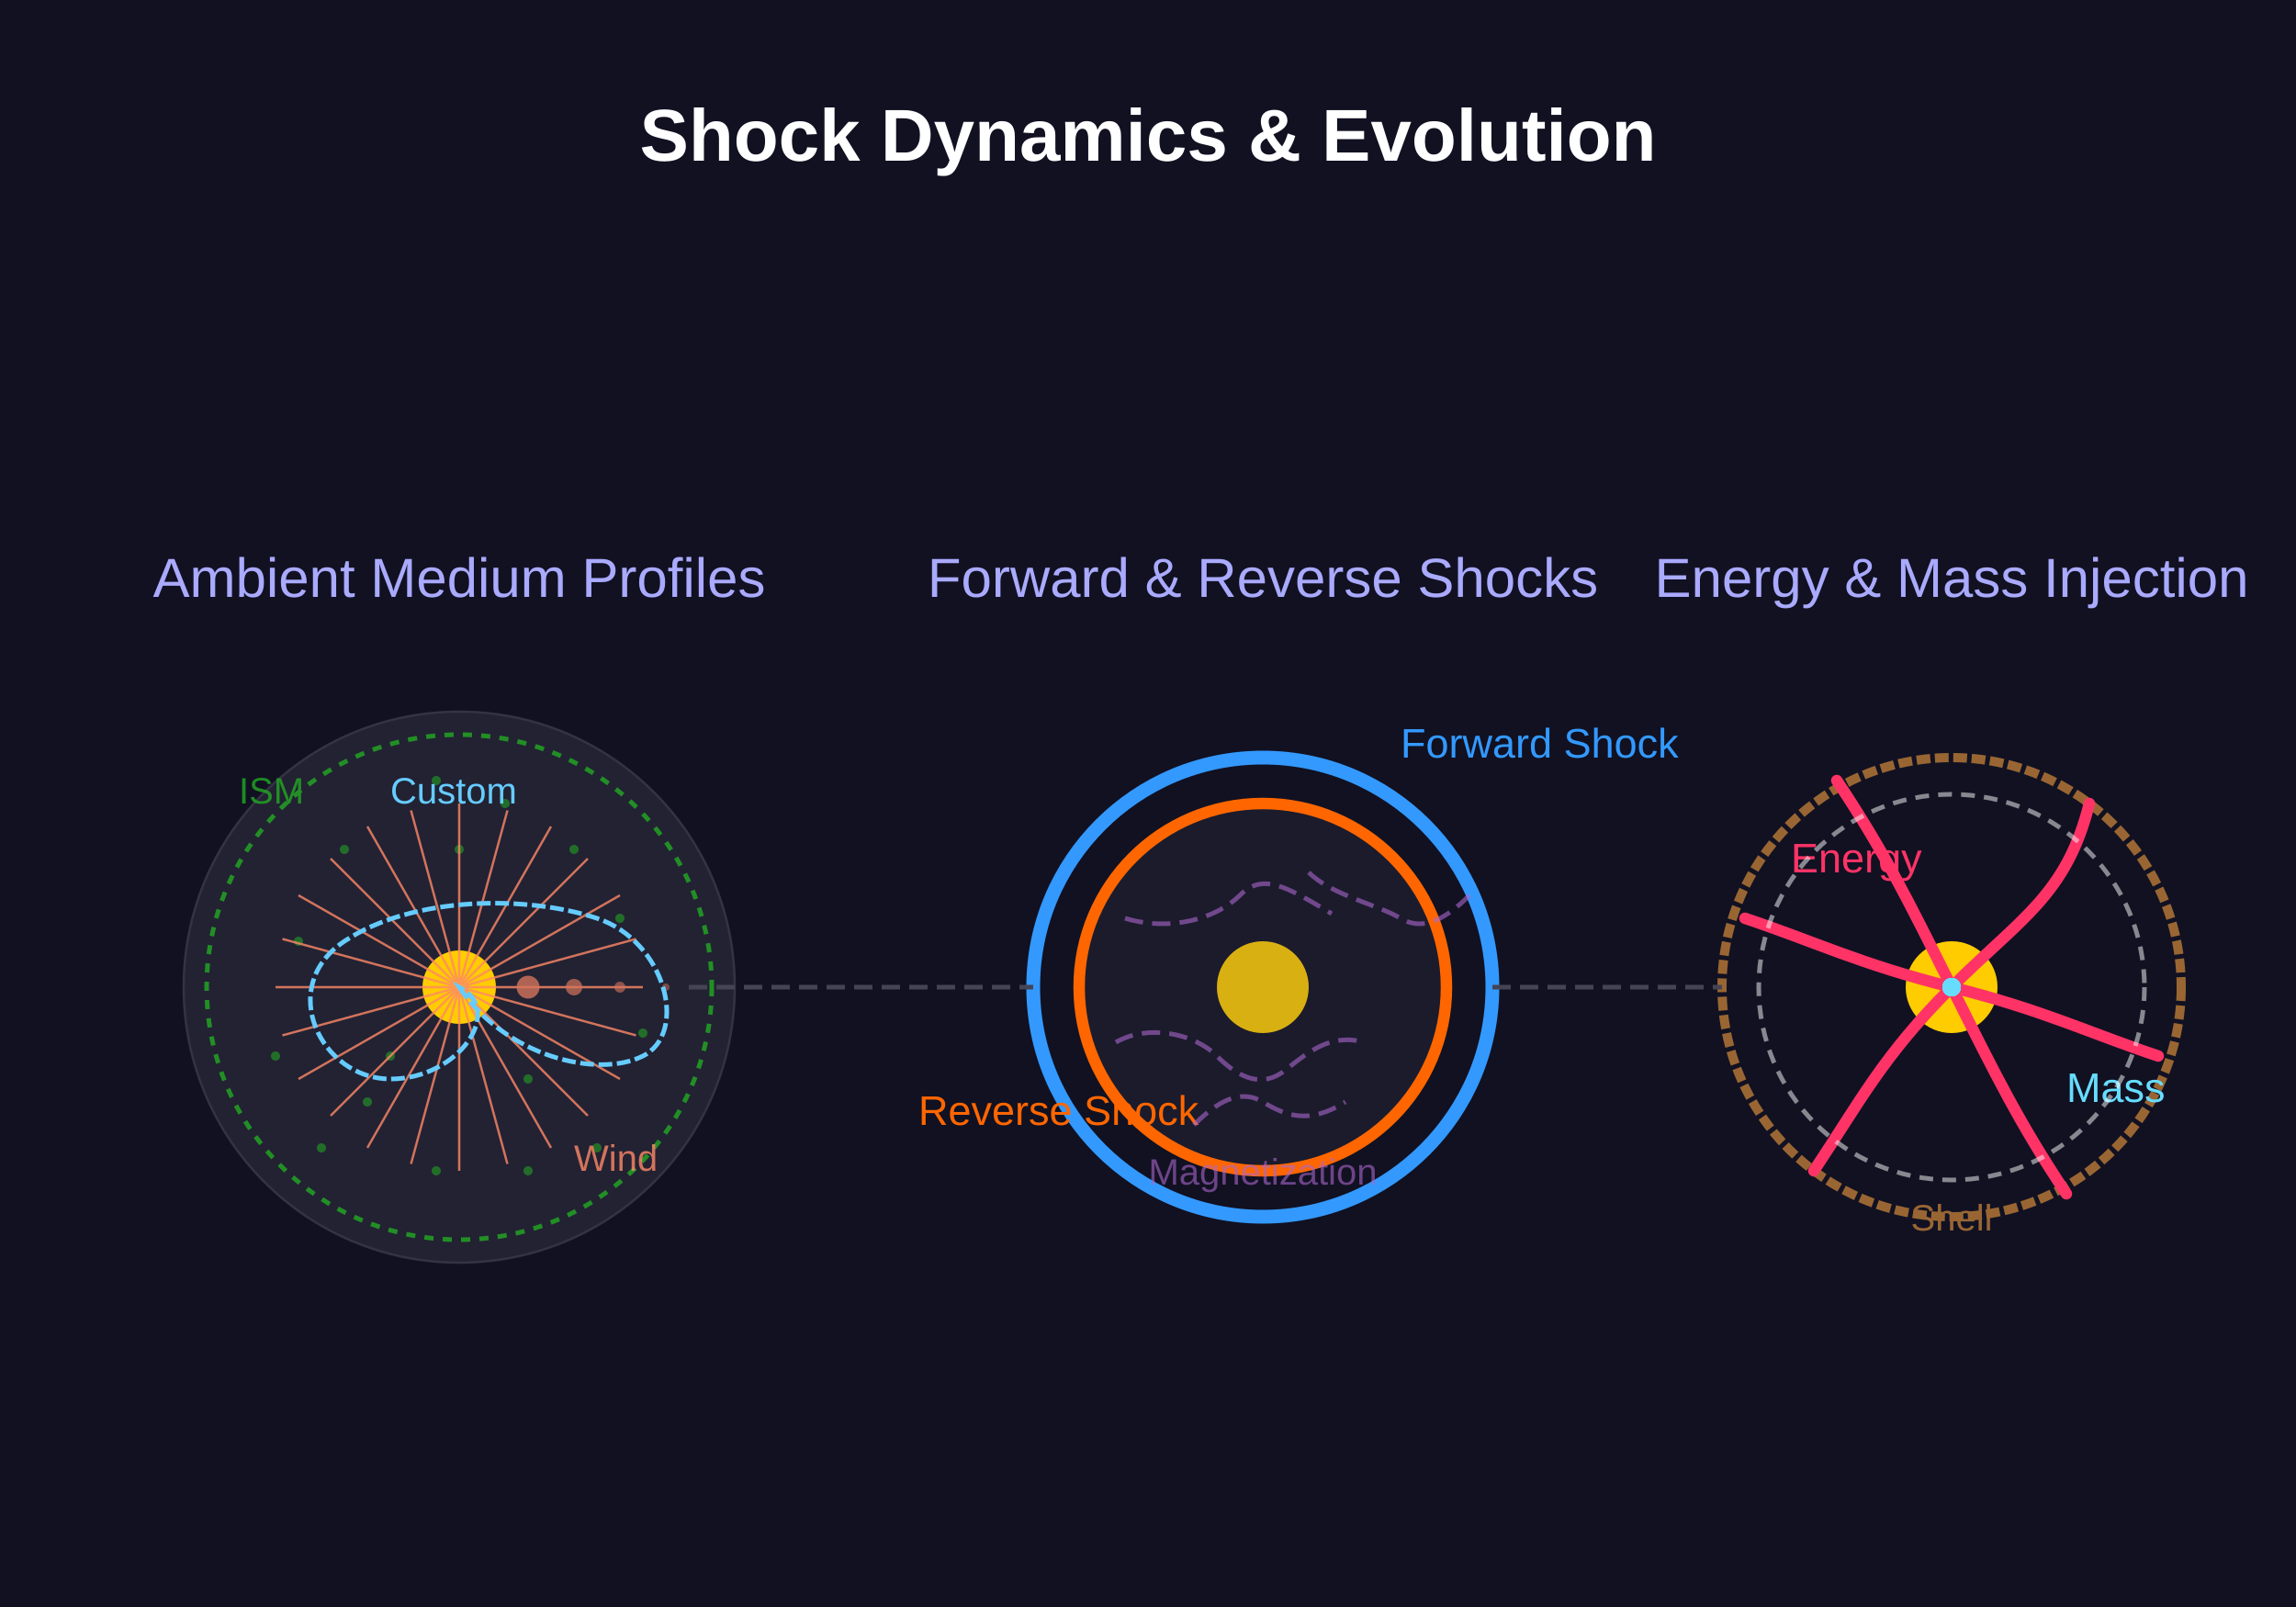
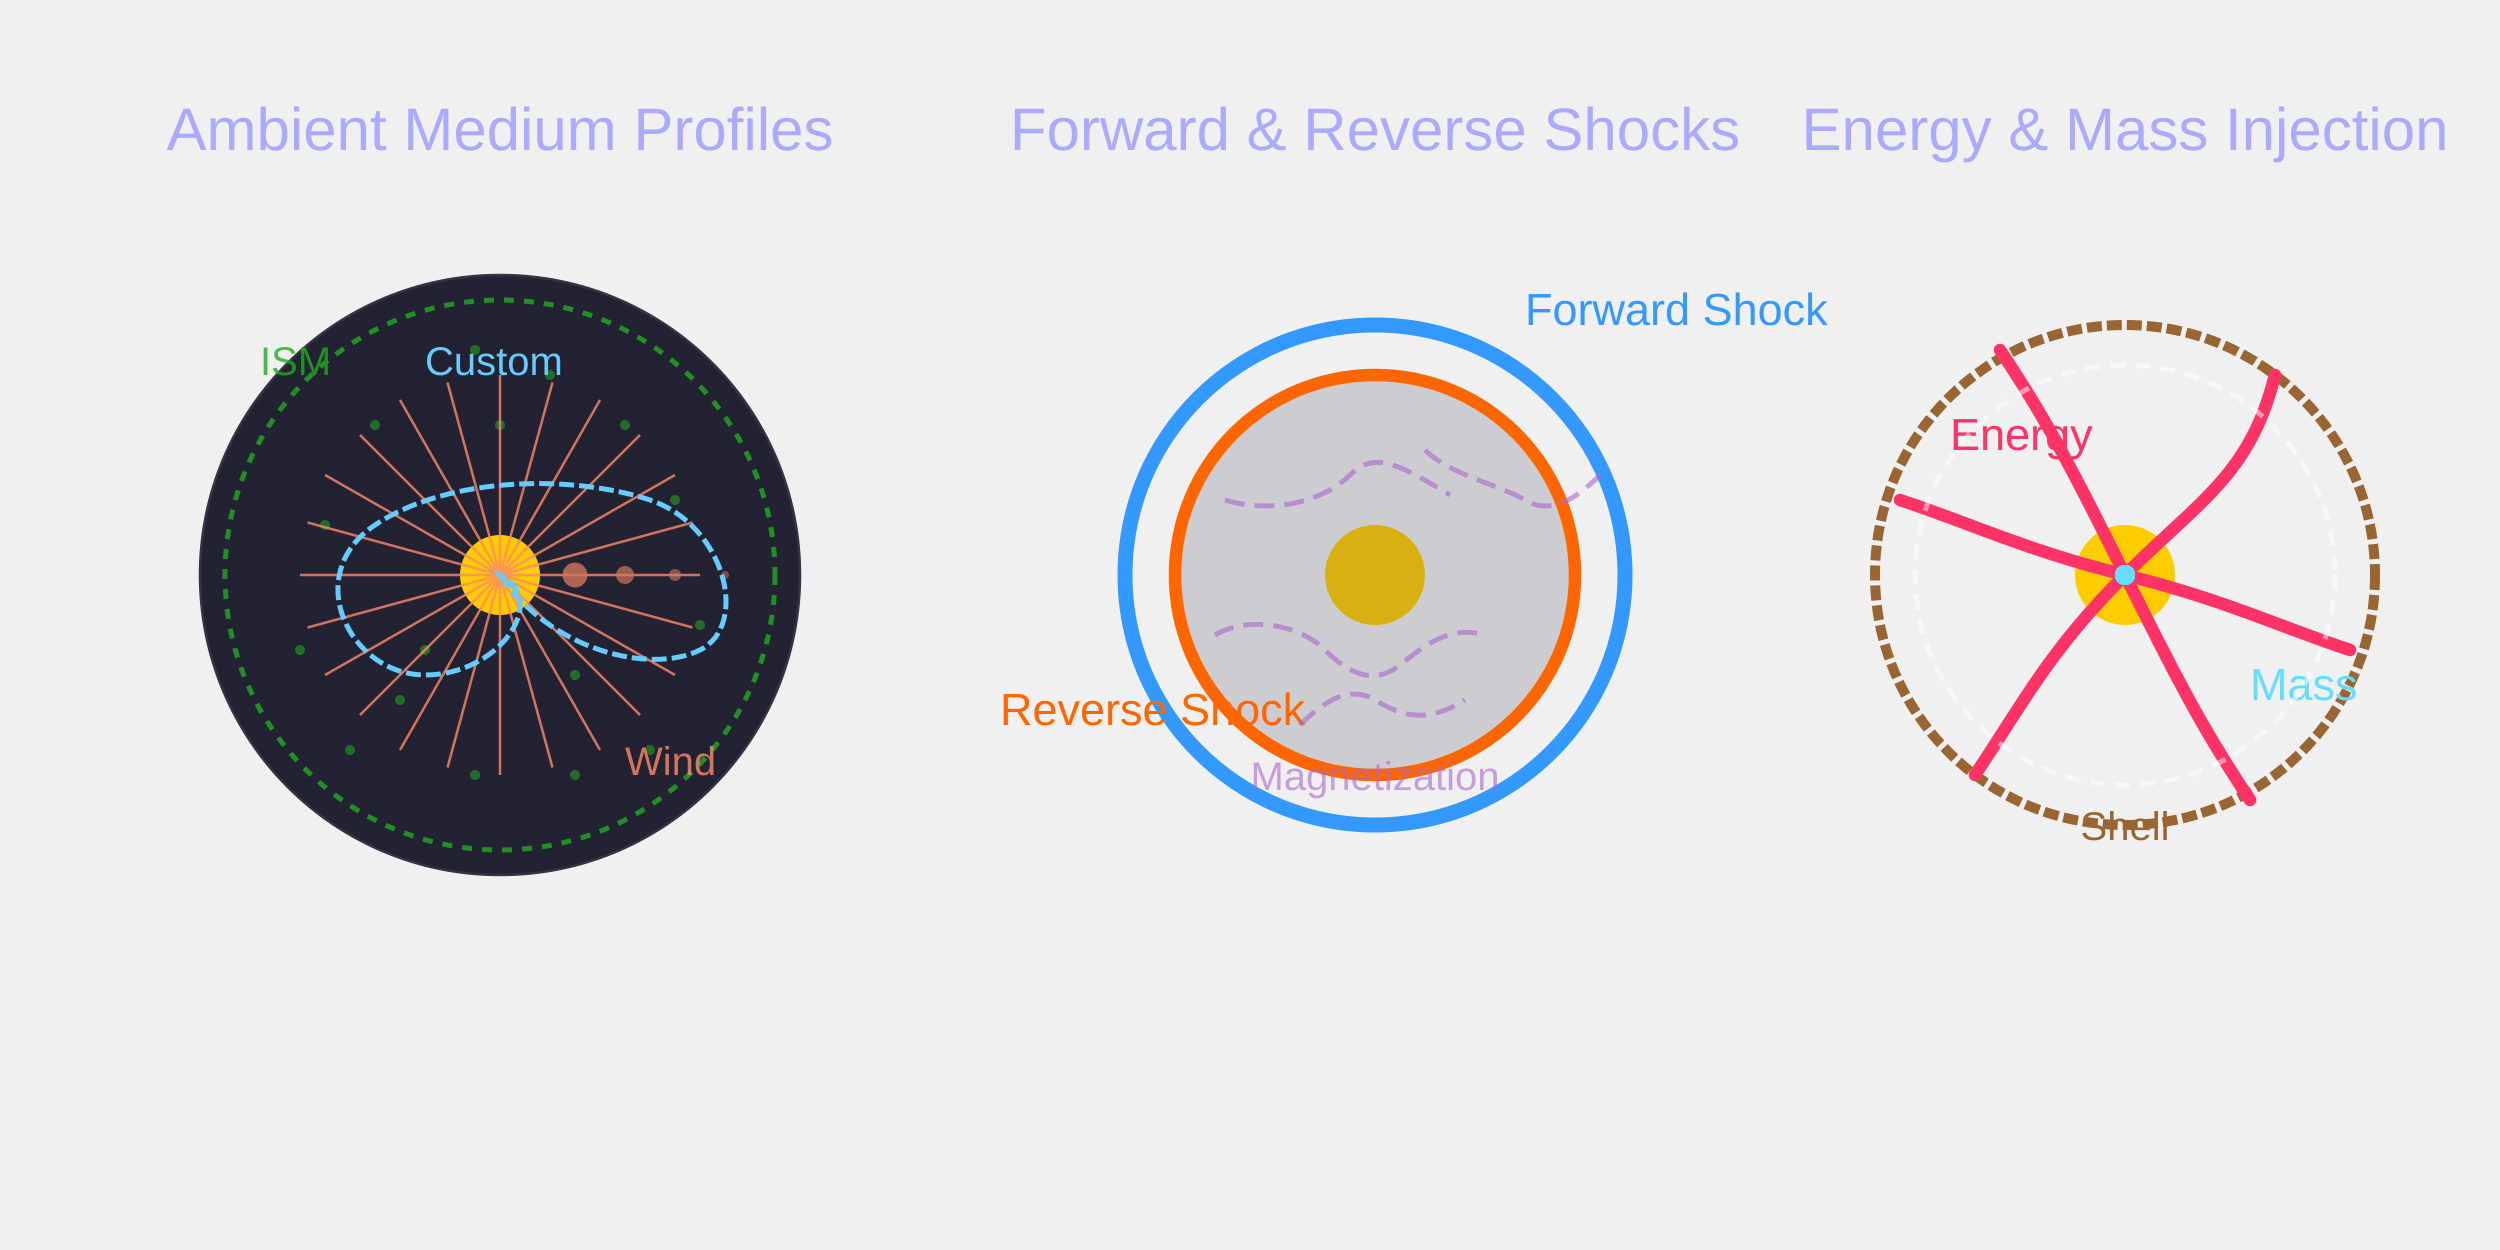
- <svg xmlns="http://www.w3.org/2000/svg" width="500" height="350" viewBox="0 0 500 350">
-   <rect x="0" y="0" width="500" height="350" fill="#111122" />
-   <text x="250" y="35" font-family="Arial" font-size="16" fill="#FFFFFF" text-anchor="middle" font-weight="bold">Shock Dynamics &amp; Evolution</text>
-   <g transform="translate(275, 215)">
+ <svg xmlns="http://www.w3.org/2000/svg" width="500" height="250" viewBox="0 0 500 250">
+   <g transform="translate(275, 115)">
    <text x="0" y="-85" font-family="Arial" font-size="12" fill="#AAAAFF" text-anchor="middle">Forward &amp; Reverse Shocks</text>
    <circle cx="0" cy="0" r="10" fill="#ffcc00">
      <animate attributeName="opacity" values="0.7;1;0.7" dur="2s" repeatCount="indefinite" />
    </circle>
    <circle cx="0" cy="0" r="40" fill="#444455" fill-opacity="0.2" stroke="#666677" stroke-width="0.5" />
    <circle cx="0" cy="0" r="50" fill="none" stroke="#3399ff" stroke-width="3">
      <animate attributeName="r" values="50;75" dur="2s" repeatCount="indefinite" />
      <animate attributeName="opacity" values="0.9;0.6" dur="2s" repeatCount="indefinite" />
    </circle>
    <text x="30" y="-50" font-family="Arial" font-size="9" fill="#3399ff">Forward Shock</text>
    <circle cx="0" cy="0" r="40" fill="none" stroke="#ff6600" stroke-width="2.5">
      <animate attributeName="r" values="40;12" dur="2s" repeatCount="indefinite" />
      <animate attributeName="opacity" values="0.9;0.6" dur="2s" repeatCount="indefinite" />
    </circle>
    <text x="-75" y="30" font-family="Arial" font-size="9" fill="#ff6600">Reverse Shock</text>
    <g opacity="0.6">
      <path d="M-32,12 C-25,8 -15,10 -10,15 C-5,20 0,22 5,18 C10,14 15,10 22,12" fill="none" stroke="#aa66cc" stroke-width="1" stroke-dasharray="4,2" />
      <path d="M-30,-15 C-20,-12 -10,-15 -5,-20 C0,-25 5,-22 15,-16" fill="none" stroke="#aa66cc" stroke-width="1" stroke-dasharray="4,2" />
      <path d="M10,-25 C15,-20 25,-18 30,-15 C35,-12 40,-15 45,-20" fill="none" stroke="#aa66cc" stroke-width="1" stroke-dasharray="4,2" />
      <path d="M-15,30 C-10,25 -5,22 0,25 C5,28 10,30 18,25" fill="none" stroke="#aa66cc" stroke-width="1" stroke-dasharray="4,2" />
      <text x="0" y="43" font-family="Arial" font-size="8" fill="#aa66cc" text-anchor="middle">Magnetization</text>
    </g>
  </g>
-   <g transform="translate(100, 215)">
+   <g transform="translate(100, 115)">
    <text x="0" y="-85" font-family="Arial" font-size="12" fill="#AAAAFF" text-anchor="middle">Ambient Medium Profiles</text>
    <circle cx="0" cy="0" r="60" fill="#222233" stroke="#333344" stroke-width="0.5" />
    <circle cx="0" cy="0" r="8" fill="#ffcc00">
      <animate attributeName="opacity" values="0.8;1;0.8" dur="2s" repeatCount="indefinite" />
    </circle>
    <g opacity="0.8">
      <circle cx="0" cy="0" r="55" fill="none" stroke="#22aa22" stroke-width="1" stroke-dasharray="2,2" />
      <text x="-48" y="-40" font-family="Arial" font-size="8" fill="#22aa22">ISM</text>
      <g fill="#22aa22" opacity="0.7">
        <circle cx="-35" cy="-10" r="1" />
        <circle cx="-25" cy="-30" r="1" />
        <circle cx="-20" cy="25" r="1" />
        <circle cx="-5" cy="-45" r="1" />
        <circle cx="10" cy="-40" r="1" />
        <circle cx="25" cy="-30" r="1" />
        <circle cx="35" cy="-15" r="1" />
        <circle cx="40" cy="10" r="1" />
        <circle cx="30" cy="35" r="1" />
        <circle cx="15" cy="40" r="1" />
        <circle cx="-5" cy="40" r="1" />
        <circle cx="-30" cy="35" r="1" />
        <circle cx="-40" cy="15" r="1" />
        <circle cx="0" cy="-30" r="1" />
        <circle cx="15" cy="20" r="1" />
        <circle cx="-15" cy="15" r="1" />
      </g>
    </g>
    <g opacity="0.8">
      <path d="M0,0 L40,0 M0,0 L38.5,10.5 M0,0 L35,20 M0,0 L28,28 M0,0 L20,35 M0,0 L10.5,38.5 M0,0 L0,40                       M0,0 L-10.5,38.5 M0,0 L-20,35 M0,0 L-28,28 M0,0 L-35,20 M0,0 L-38.5,10.5 M0,0 L-40,0                       M0,0 L-38.5,-10.5 M0,0 L-35,-20 M0,0 L-28,-28 M0,0 L-20,-35 M0,0 L-10.5,-38.5 M0,0 L0,-40                      M0,0 L10.5,-38.5 M0,0 L20,-35 M0,0 L28,-28 M0,0 L35,-20 M0,0 L38.5,-10.5" stroke="#ff8866" stroke-width="0.5" />
      <text x="25" y="40" font-family="Arial" font-size="8" fill="#ff8866">Wind</text>
      <circle cx="15" cy="0" r="2.5" fill="#ff8866" opacity="0.8" />
      <circle cx="25" cy="0" r="1.8" fill="#ff8866" opacity="0.7" />
      <circle cx="35" cy="0" r="1.2" fill="#ff8866" opacity="0.6" />
      <circle cx="45" cy="0" r="0.8" fill="#ff8866" opacity="0.5" />
    </g>
    <path d="M0,0 C10,15 30,20 40,15 C50,10 45,-10 30,-15 C15,-20 -10,-20 -25,-10 C-40,0 -30,20 -15,20 C0,20 10,5 0,0 Z" fill="none" stroke="#66ccff" stroke-width="1" stroke-dasharray="3,1" />
    <text x="-15" y="-40" font-family="Arial" font-size="8" fill="#66ccff">Custom</text>
  </g>
-   <g transform="translate(425, 215)">
+   <g transform="translate(425, 115)">
    <text x="0" y="-85" font-family="Arial" font-size="12" fill="#AAAAFF" text-anchor="middle">Energy &amp; Mass Injection</text>
    <circle cx="0" cy="0" r="50" fill="none" stroke="#996633" stroke-width="2" stroke-dasharray="3,1" />
    <text x="0" y="53" font-family="Arial" font-size="8" fill="#996633" text-anchor="middle">Shell</text>
    <circle cx="0" cy="0" r="10" fill="#ffcc00">
      <animate attributeName="opacity" values="0.7;1;0.7" dur="2s" repeatCount="indefinite" />
    </circle>
    <g>
      <path d="M0,0 C15,-15 25,-20 30,-40" stroke="#ff3366" stroke-width="2.5" stroke-linecap="round" fill="none">
        <animate attributeName="opacity" values="0;1;0" dur="3s" begin="0s" repeatCount="indefinite" />
      </path>
      <path d="M0,0 C-10,-20 -15,-30 -25,-45" stroke="#ff3366" stroke-width="2.5" stroke-linecap="round" fill="none">
        <animate attributeName="opacity" values="0;1;0" dur="3s" begin="1s" repeatCount="indefinite" />
      </path>
      <path d="M0,0 C-20,-5 -30,-10 -45,-15" stroke="#ff3366" stroke-width="2.5" stroke-linecap="round" fill="none">
        <animate attributeName="opacity" values="0;1;0" dur="3s" begin="2s" repeatCount="indefinite" />
      </path>
      <path d="M0,0 C-15,15 -20,25 -30,40" stroke="#ff3366" stroke-width="2.5" stroke-linecap="round" fill="none">
        <animate attributeName="opacity" values="0;1;0" dur="3s" begin="0.5s" repeatCount="indefinite" />
      </path>
      <path d="M0,0 C10,20 15,30 25,45" stroke="#ff3366" stroke-width="2.5" stroke-linecap="round" fill="none">
        <animate attributeName="opacity" values="0;1;0" dur="3s" begin="1.5s" repeatCount="indefinite" />
      </path>
      <path d="M0,0 C20,5 30,10 45,15" stroke="#ff3366" stroke-width="2.5" stroke-linecap="round" fill="none">
        <animate attributeName="opacity" values="0;1;0" dur="3s" begin="2.5s" repeatCount="indefinite" />
      </path>
    </g>
    <g>
      <circle cx="0" cy="0" r="2" fill="#66ddff">
        <animate attributeName="opacity" values="1;0" dur="4s" repeatCount="indefinite" />
        <animateMotion path="M0,0 C5,-5 10,-25 12,-40" dur="4s" repeatCount="indefinite" />
      </circle>
      <circle cx="0" cy="0" r="2" fill="#66ddff">
        <animate attributeName="opacity" values="1;0" dur="4s" begin="0.5s" repeatCount="indefinite" />
        <animateMotion path="M0,0 C15,0 30,-5 40,-15" dur="4s" begin="0.5s" repeatCount="indefinite" />
      </circle>
      <circle cx="0" cy="0" r="2" fill="#66ddff">
        <animate attributeName="opacity" values="1;0" dur="4s" begin="1s" repeatCount="indefinite" />
        <animateMotion path="M0,0 C15,10 25,20 30,35" dur="4s" begin="1s" repeatCount="indefinite" />
      </circle>
      <circle cx="0" cy="0" r="2" fill="#66ddff">
        <animate attributeName="opacity" values="1;0" dur="4s" begin="1.5s" repeatCount="indefinite" />
        <animateMotion path="M0,0 C-5,15 -15,25 -30,30" dur="4s" begin="1.5s" repeatCount="indefinite" />
      </circle>
      <circle cx="0" cy="0" r="2" fill="#66ddff">
        <animate attributeName="opacity" values="1;0" dur="4s" begin="2s" repeatCount="indefinite" />
        <animateMotion path="M0,0 C-15,5 -25,10 -40,10" dur="4s" begin="2s" repeatCount="indefinite" />
      </circle>
      <circle cx="0" cy="0" r="2" fill="#66ddff">
        <animate attributeName="opacity" values="1;0" dur="4s" begin="2.5s" repeatCount="indefinite" />
        <animateMotion path="M0,0 C-10,-10 -20,-20 -35,-25" dur="4s" begin="2.5s" repeatCount="indefinite" />
      </circle>
    </g>
    <text x="-35" y="-25" font-family="Arial" font-size="9" fill="#ff3366">Energy</text>
    <text x="25" y="25" font-family="Arial" font-size="9" fill="#66ddff">Mass</text>
    <circle cx="0" cy="0" r="42" fill="none" stroke="#ffffff" stroke-width="1" stroke-dasharray="3,2" opacity="0.5" />
  </g>
-   <path d="M150,215 L225,215" stroke="#444455" stroke-width="1" stroke-dasharray="4,2" fill="none" />
-   <path d="M325,215 L375,215" stroke="#444455" stroke-width="1" stroke-dasharray="4,2" fill="none" />
</svg>
